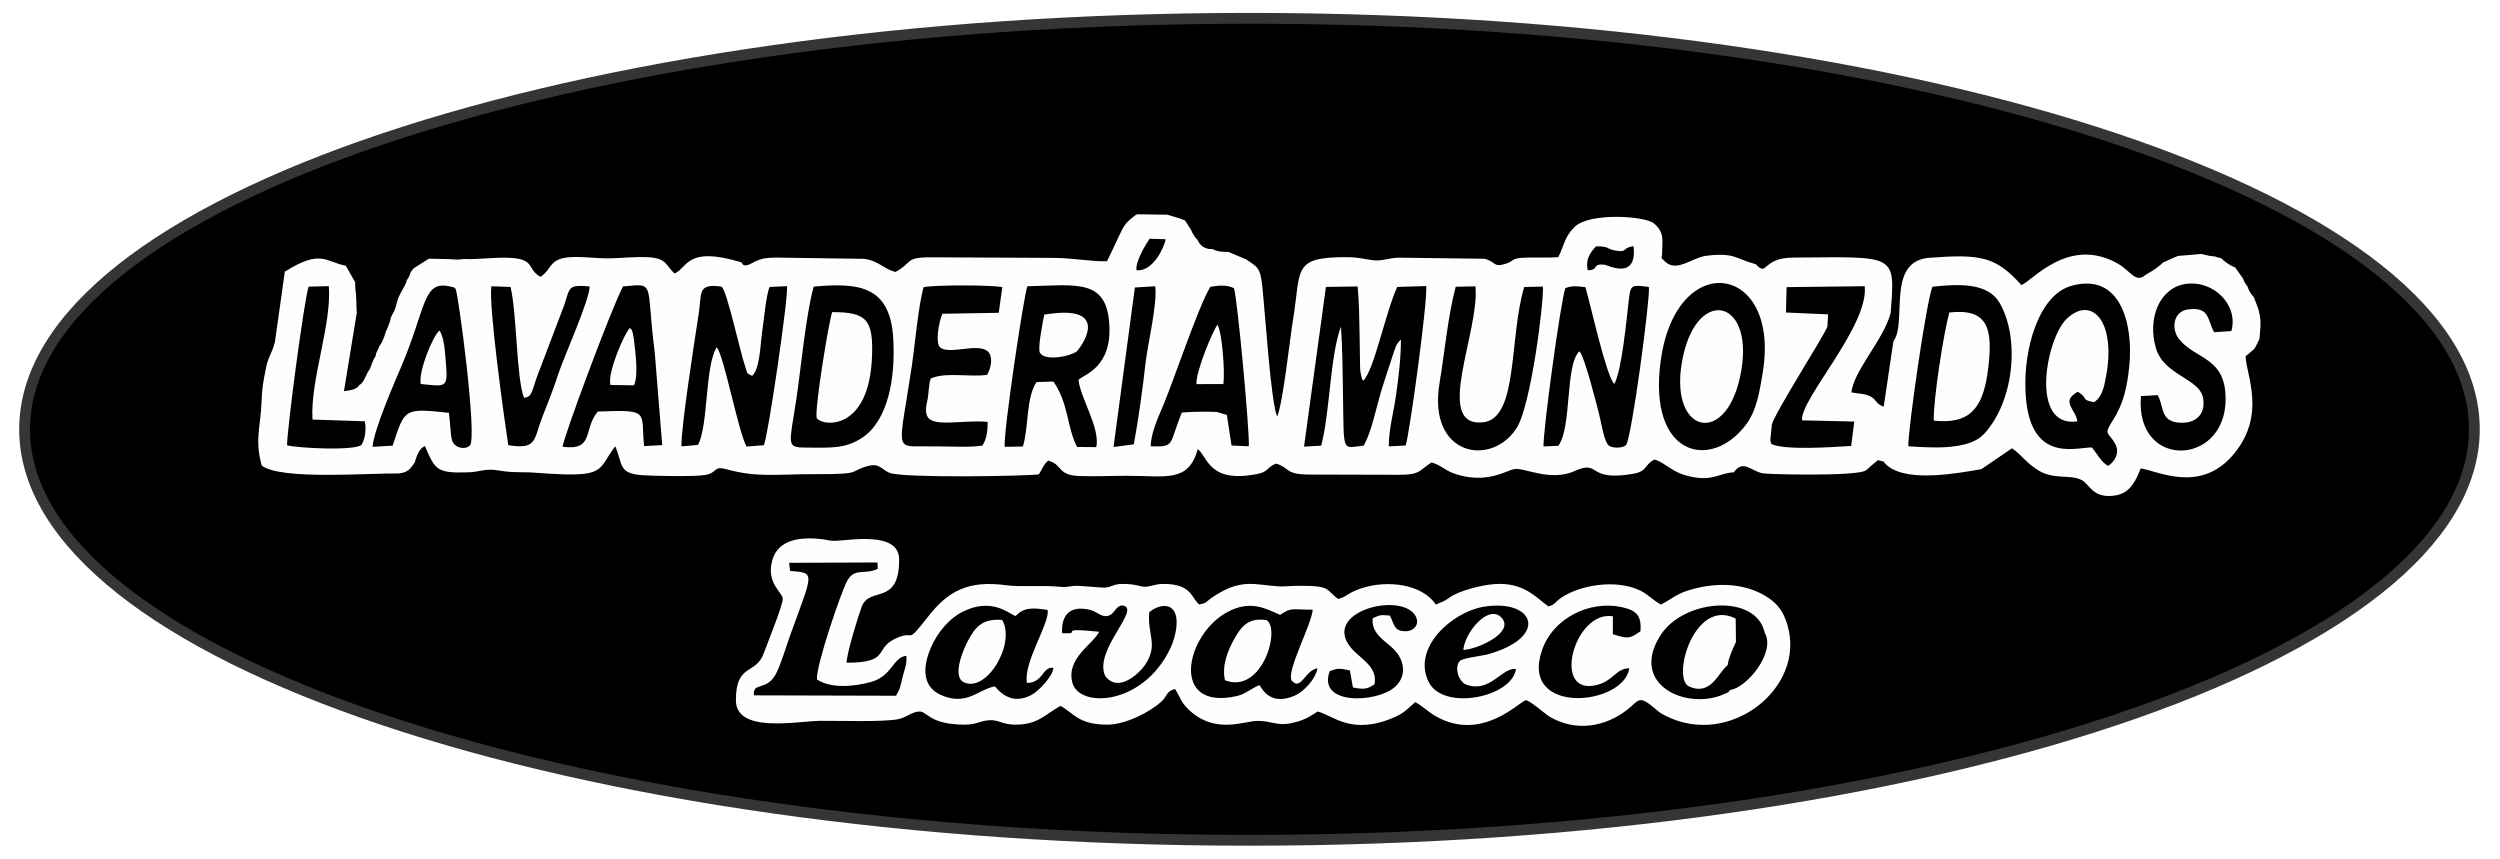
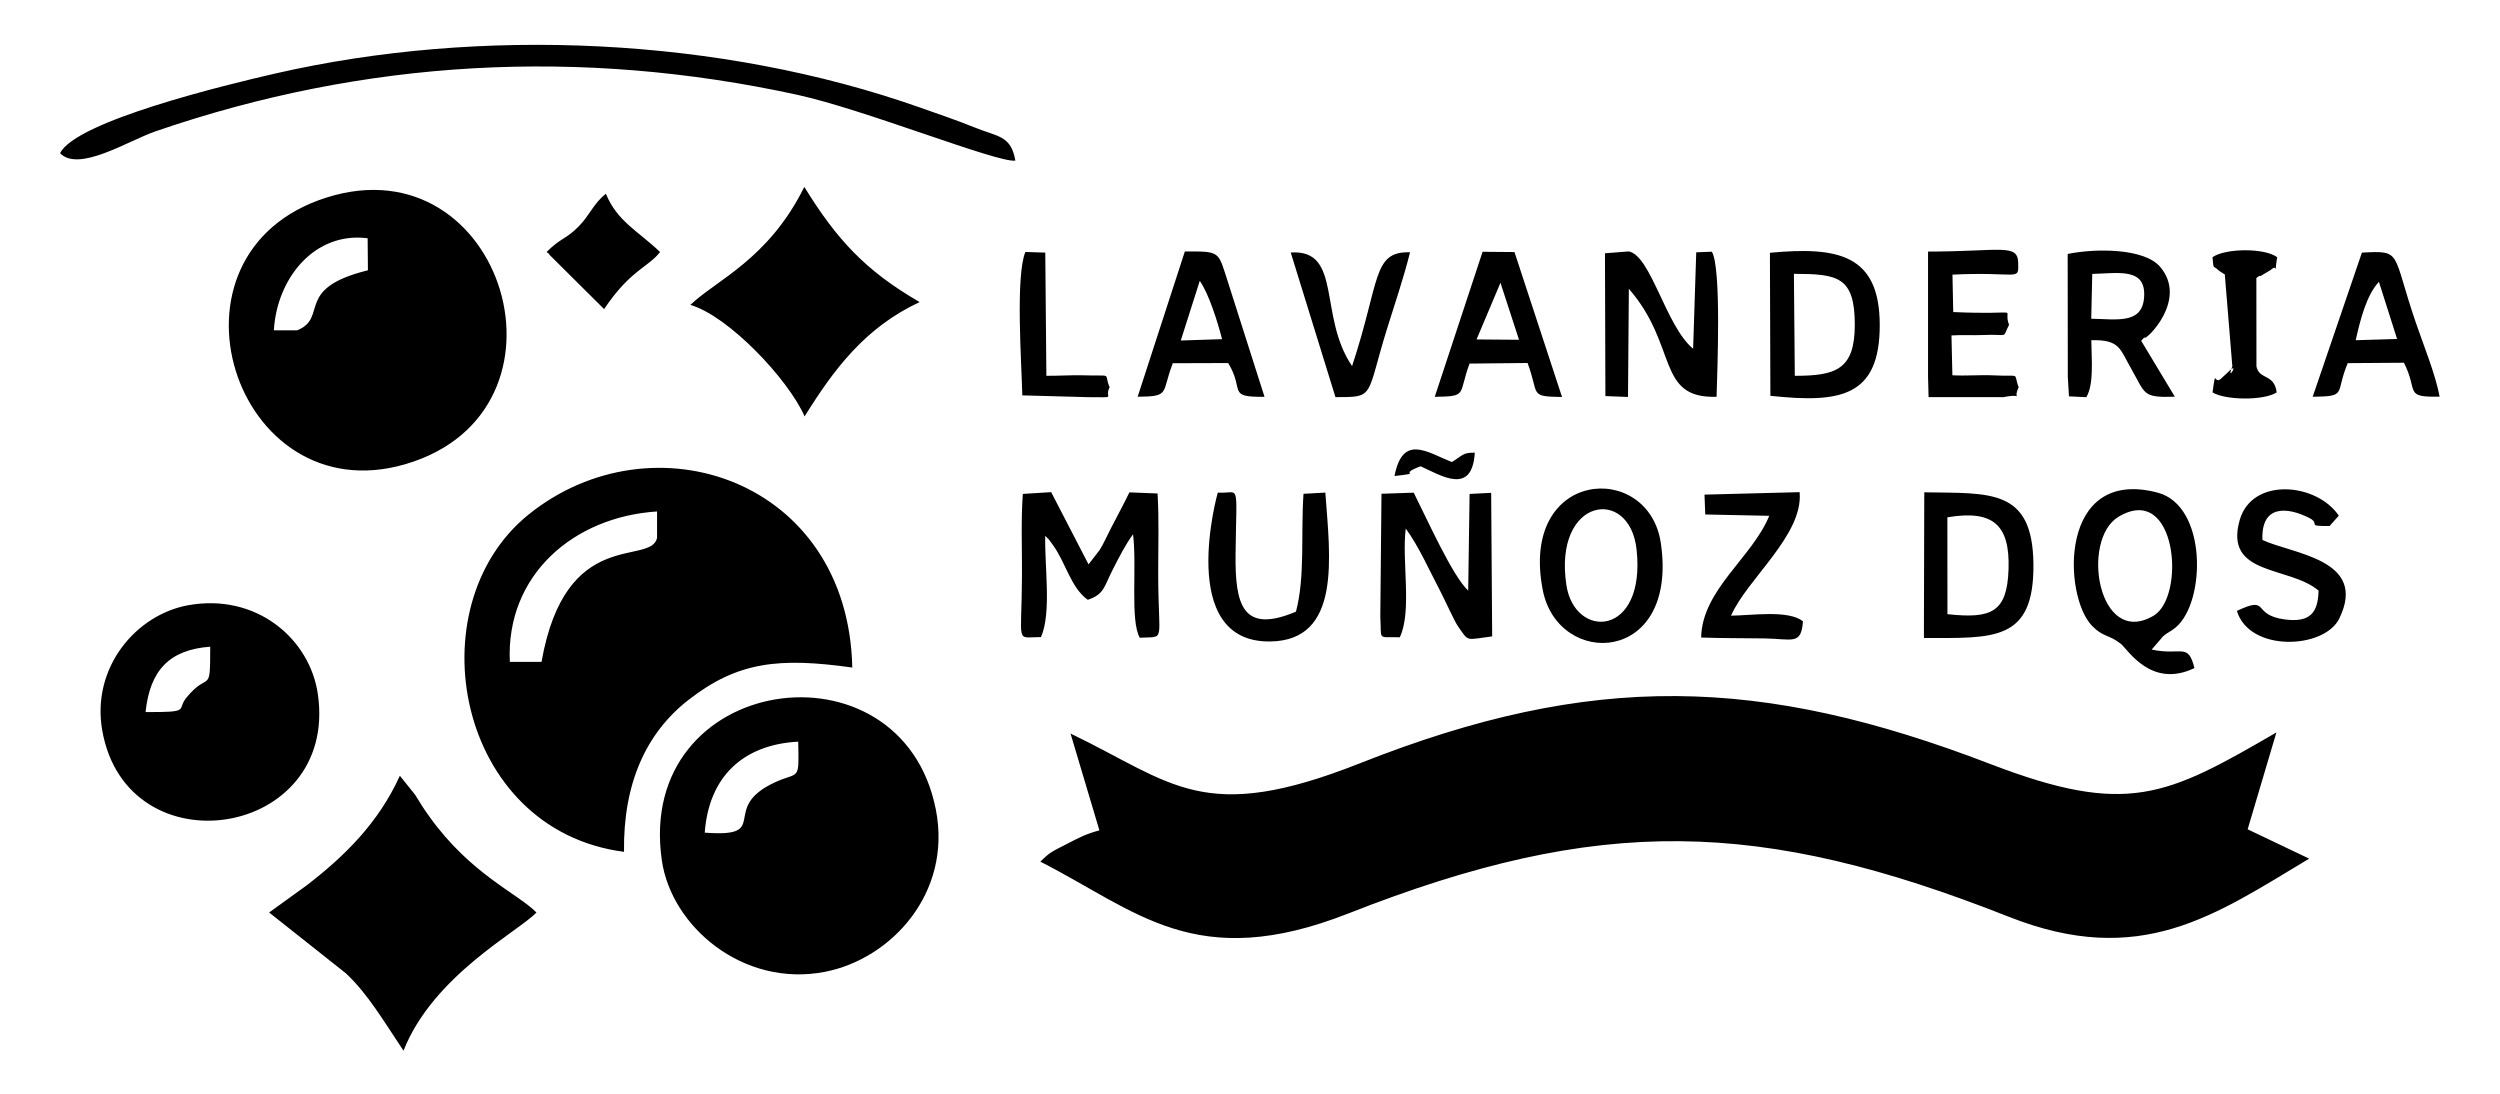
- <svg xmlns="http://www.w3.org/2000/svg" xml:space="preserve" width="1925px" height="661px" version="1.1" shape-rendering="geometricPrecision" text-rendering="geometricPrecision" image-rendering="optimizeQuality" fill-rule="evenodd" clip-rule="evenodd" viewBox="0 0 1925 661.35">
-   <defs>
-     <clipPath id="id0">
-       <path d="M962.1 14.11c521.16,0 943.65,141.76 943.65,316.63 0,174.87 -422.49,316.63 -943.65,316.63 -521.17,0 -943.66,-141.76 -943.66,-316.63 0,-174.87 422.49,-316.63 943.66,-316.63z" />
-     </clipPath>
-   </defs>
+ <svg xmlns="http://www.w3.org/2000/svg" xml:space="preserve" width="1890px" height="827px" version="1.1" shape-rendering="geometricPrecision" text-rendering="geometricPrecision" image-rendering="optimizeQuality" fill-rule="evenodd" clip-rule="evenodd" viewBox="0 0 1890 826.88">
  <g id="Capa_x0020_1">
-     <path id="logoMuñozDQS" d="M962.1 14.11c521.16,0 943.65,141.76 943.65,316.63 0,174.87 -422.49,316.63 -943.65,316.63 -521.17,0 -943.66,-141.76 -943.66,-316.63 0,-174.87 422.49,-316.63 943.66,-316.63z" />
-     <g clip-path="url(#id0)">
-       <g id="_2286529776320">
-         <path id="1" fill="#FEFEFE" d="M700.88 536.09c-8.85,7.85 -1.71,8.69 -27.46,8.79l-86.34 -0.88c-5.51,-0.68 -12.09,-2.16 -6.77,-8.3 -1.1,-11.07 10.53,-2.33 17.75,-18.11 3.96,-8.66 6.92,-19.12 10.35,-28.61 17.6,-48.62 19.45,-47.51 -0.22,-49.13l-0.78 -6.25c2.43,-5.64 4.15,-5.25 15.35,-5.62 6.88,-0.22 13.4,-0.5 20.3,-0.39 6.75,0.1 13.5,0.1 20.25,0.09 3.9,-0.01 17.02,-0.57 19.35,3.38 0.98,5.33 1.01,8.87 -1.51,13.22 -3.78,6.54 -4.09,2.52 -8.05,6.71 4.86,0.39 4.73,-0.28 8.97,-1.3 2,-4.97 4.36,-10.21 3.88,-15.75 -0.52,-5.94 0.21,-2.92 -1.87,-5.77 -5.58,-4.64 -68.78,-2.92 -78.61,-0.91 -6.62,14.06 -7.91,21.44 7.24,25.48 0.75,9.38 -11.14,37.05 -14.96,48.84 -2.86,8.83 -4.68,17.56 -12.59,20.25 -10.8,3.67 -12.92,7.84 -12.42,21.6 10.91,7.07 13.13,5.65 29.84,5.75l73.73 0.05c14.3,0 23.15,3.32 24.57,-13.14zm605.41 -12.21c13.88,3.15 26.12,-22.15 24.63,-37.46 -20.35,-1.17 -26.81,29.68 -24.63,37.46zm-446.26 -4.83c16.23,-0.52 27.97,-18.66 18.67,-37.07 -4.9,1.59 -10.04,10.38 -12.33,14.7 -3.83,7.23 -6.96,12.91 -6.34,22.37zm-111.74 0.5c8.63,-1.15 11.48,-4.31 14.95,-10.28 1.99,-3.43 8.41,-14.93 4.15,-18.93 -7.75,-7.29 -19.53,19.14 -19.1,29.21zm58.42 -13.31c-0.14,-6.88 0.55,-10.85 5.49,-12.77l13 11.32c-1.33,5.36 -1.94,5.6 -5.77,8.05l-12.72 -6.6zm53.32 12.81c-0.62,-9.46 2.51,-15.14 6.34,-22.37 2.29,-4.32 7.43,-13.11 12.33,-14.7 9.3,18.41 -2.44,36.55 -18.67,37.07zm-94.09 9.75c-12.79,2.16 -21.68,15.67 -41.95,6.44 -13.84,-6.3 -13.92,-21.18 -7.28,-36.42 5.09,-11.66 13.91,-22.26 24.37,-27.5 22.28,-11.15 35.18,1.07 40.76,3.32 6.37,-6.52 12.5,-6.73 24.75,-4.71 1.96,9.8 -18.86,40.33 -15.94,56.23 12.92,-0.19 11.68,-12.89 20.4,-11.61 -0.46,6.6 -11.61,18.15 -17.19,20.99 -11.93,6.08 -20.68,1.89 -27.92,-6.74zm51.79 -41.03c-0.71,-14.09 6.16,-21.73 21.76,-17.85 5.78,1.43 9.21,6.78 15.2,3.94 3.47,-1.64 5.37,-8.61 10.59,-7.2 12.49,3.36 -23.4,34.71 -14.33,54.07 10.03,13.71 26.64,-2.31 30.83,-8.67 10.3,-15.66 1.54,-22.42 3.11,-40.42 6.15,-5.27 17.33,-8.14 20.31,1.97 2.4,8.16 -1.27,20.1 -4.2,26.17 -21.19,43.96 -70,45.89 -75.31,26.27 -5.13,-18.96 15.99,-29.7 20.58,-39.34 -35.51,-3.65 -10.51,2.2 -28.54,1.06zm-210.32 -54.17l68.11 -0.28 0.15 4.97c-10.02,4.69 -17.82,-1.12 -23.44,9.1 -4.8,8.72 -24.16,65.51 -23.37,76.03 10.61,7.21 28.6,5.6 41.64,1.99 16.54,-4.57 16.91,-19.25 27.3,-20.15 0.46,6.78 -1.64,10.84 -3.08,16.89 -1.94,8.14 -1.45,7.78 -4.94,13.86l-109.47 -0.31c-5.32,6.14 1.26,7.62 6.77,8.3l86.34 0.88c25.75,-0.1 18.61,-0.94 27.46,-8.79 0.36,-1.66 0.83,-4.07 1.39,-5.43 1.73,-4.26 0.33,-2.08 2.95,-4.65 8.02,4.68 6.09,26.46 41.53,20.75 5.21,-0.84 14.91,-4.27 17.52,-4.05 6.42,0.52 20.76,16.6 45.24,-5.83 3.99,-3.65 6.01,-9.78 9.92,-11.06 7.17,15.5 14.03,26.15 38.85,22.11 26.18,-4.25 59.44,-36.1 57.16,-67.77 -0.89,-12.38 -3.56,-16.12 -13.63,-18.71 -11.43,-2.94 -13.08,5.07 -21.66,7.31 -6.25,-3.36 -5.46,-6.55 -12.3,-8.03 -8.6,-1.86 -9.32,2.71 -13.72,5.28 -9.15,0.06 -10.55,-4.04 -21.65,-2.97 -7.42,0.71 -3.27,1.33 -9.24,2.73 -14.71,3.44 2.2,-6.04 -32.69,-3.85 -12.95,0.81 -10.3,0.63 -22.16,-1.2 -35.86,-5.54 -47.87,23.25 -58.88,40.95 -6.44,-0.78 -10,-5.42 -18.25,-0.62 -3.92,2.29 -7.51,8.94 -11.77,12.78 -9.25,8.31 -24.01,9.39 -38.91,7.64 -2.49,-8.78 13.04,-50.19 17.26,-59.88 4.12,-9.49 2.94,-10.67 15.26,-10.6 3.96,-4.19 4.27,-0.17 8.05,-6.71 2.52,-4.35 2.49,-7.89 1.51,-13.22 -2.33,-3.95 -15.45,-3.39 -19.35,-3.38 -6.75,0.01 -13.5,0.01 -20.25,-0.09 -6.9,-0.11 -13.42,0.17 -20.3,0.39 -11.2,0.37 -12.92,-0.02 -15.35,5.62zm345.82 84.8c15.24,-0.72 20.24,-20.86 19.19,-29.24 -13.19,-0.16 -19.25,20.18 -19.19,29.24zm-146.52 -12.16l12.72 6.6c3.83,-2.45 4.44,-2.69 5.77,-8.05l-13 -11.32c-4.94,1.92 -5.63,5.89 -5.49,12.77zm499.58 17.64c-2.18,-7.78 4.28,-38.63 24.63,-37.46 1.49,15.31 -10.75,40.61 -24.63,37.46zm24.22 -11.46c0.5,-5.05 4.07,-13.09 6.36,-17.76l-0.18 -18.07c-31.54,-16.32 -49.17,44.43 -36.48,52 17.39,8.24 22.82,-10.38 30.3,-16.17zm1.87 19.12c-2.39,2.59 0.18,1.04 -4.44,3.13 -29.04,13.15 -74.06,-7.38 -48.81,-45.79 18.17,-27.63 73.5,-31.56 79.88,-1.44 8.99,15.12 -14.27,42.84 -26.63,44.1zm-164.95 -16.2c-3.12,22.02 -55.6,32.41 -67.03,10.49 -13.77,-26.42 17.83,-54.27 41.85,-58.33 39.12,-6.62 51.52,23.2 3.26,36.66 -3.86,1.08 -19,2.78 -21.17,4.89 -4.73,4.61 -1.28,16.22 4.93,18.45 18.25,6.56 27.13,-13.36 38.16,-12.16zm87.29 -0.59c-3.92,29 -84.49,36.96 -67.35,-13.55 8.64,-25.47 37.05,-38.56 60.98,-33.57 11.7,2.43 15.93,6.35 14.95,18.68 -8.25,5.88 -9.57,5.98 -21.28,2.26l0.06 -13.76c-30.12,-5.02 -48.08,63.25 -11.3,52.61 11.86,-3.43 13.37,-12.11 23.94,-12.67zm-196.26 12.4c2.54,-13.81 -11.02,-19.58 -18.04,-27.94 -22.99,-27.36 36.34,-43.22 48.92,-25.73 4.9,6.82 -0.18,13.32 -8.18,12.82 -8.49,-0.53 -7.76,-6.9 -10.99,-12.08 -7.84,-0.53 -6.69,-0.67 -13.15,2.06 -1.3,12.19 10.06,17.51 16.64,24.29 7.5,7.72 10.23,20.21 0.25,28.86 -14.23,12.31 -59.92,13.96 -49.96,-12.44 6.48,-2.33 7.57,-2.21 15.53,-0.46l2.3 13.11c8.89,1.74 11.38,1.12 16.68,-2.49zm-88.68 0.64c-6.07,2.37 -10.48,6.9 -17.59,8.49 -51.77,11.54 -39.53,-47.38 -7.12,-64.75 17.47,-9.36 28.94,-3.03 40.62,2.18 8.94,-5.92 7.8,-4.08 25.13,-3.98 -0.87,11.69 -20.96,48.22 -16.05,54.76 7.07,7.9 9.86,-7.98 19.72,-9.67 -1.41,8.35 -10.44,18.05 -17.74,21.2 -19.2,8.29 -25.46,-6.38 -26.97,-8.23zm62.8 -19.55c-5.81,0.77 -7.28,3.86 -15.39,-1.16l-5.44 -3.73c0.85,-12.98 12.76,-28.4 10.16,-36.67 -3.35,-10.61 -30.22,-3.41 -39.01,-4.49 -17.46,-2.15 -28.28,-8.38 -51.29,13.1 -17.95,16.75 -26.24,47.42 -13.9,61.52l14.21 9.03c11.6,4.67 22.86,-0.18 30.77,-2.88 11.77,-4.01 19.95,10.38 40.06,2.02 5.42,-2.26 9.92,-8.35 14.74,-9.3 3.82,0.58 14.46,19.61 42.18,12.55 16.59,-4.22 22.81,-10.67 28.74,-21.77 3.56,-6.68 -0.54,-2.47 4.33,-4.55 5.46,22.15 18.42,27.24 41.92,26.34 19.25,-0.73 33.23,-11.76 43.3,-25.94 4.39,3.36 4.77,9.79 11.1,14.9l5.4 3.51c21.08,11.99 47.21,7.26 65.22,-11.94 3.59,-3.82 9.88,-11.42 2.98,-16.19 -0.75,-0.52 -2.64,-1.61 -3.8,-2.15 -15.03,-7.05 -10.93,7.01 -29.45,11.35 -2.02,0.48 -2.87,0.74 -4.99,0.32 -6.54,-1.3 -1.67,0.46 -4.01,-2.15 -5.25,-6.84 7.21,-29.39 12.49,-32.23 5.89,5.12 3.29,9.21 12.89,13 12.24,4.82 14.39,-0.9 22.16,-0.86 0.32,7.5 -1.71,18.43 1.14,24.74l15.87 16.42c18.62,11.18 64.59,9.09 81.23,-27.61 10.65,-23.51 -1.78,-51.8 -26.45,-53.81 -15.9,-1.29 -37.26,2.33 -49.97,9.83 -4.29,2.54 -4.96,4.35 -7.76,7.62 -4.35,5.08 -1.26,3.77 -7.72,5.09 -4.03,-10.87 -2.74,-13.33 -12.9,-18.67 -7.08,-3.72 -19.08,-4.35 -29.29,-2.6 -8.68,1.48 -17.29,3.47 -24.05,7.62 -14.58,8.93 -12.13,11.86 -20.97,14.03 -3.32,-11.1 -1.5,-13.44 -12.89,-18.69 -15.76,-7.25 -44,-1.95 -52.44,3.67 -5.9,3.92 -11.46,11.95 -18.96,14.7l-2.87 -6.86c-2.92,-8.68 -5.26,-10.61 -12.94,-13.61 -10.44,-4.08 -18.91,-3.15 -31.21,-1.42l-10.04 3.39 -11.26 11.63c-7.27,10.99 -1.68,20.53 -1.89,32.9zm-79.35 10.16c-0.06,-9.06 6,-29.4 19.19,-29.24 1.05,8.38 -3.95,28.52 -19.19,29.24zm-10 5.71c28.63,11.02 43.04,-39.65 32.07,-46.35 -14.41,-2.31 -19.9,5.48 -25.06,14.76 -4.73,8.51 -9.6,20.11 -7.01,31.59zm243.85 -41.58c8.84,-2.17 6.39,-5.1 20.97,-14.03 6.76,-4.15 15.37,-6.14 24.05,-7.62 10.21,-1.75 22.21,-1.12 29.29,2.6 10.16,5.34 8.87,7.8 12.9,18.67 6.46,-1.32 3.37,-0.01 7.72,-5.09 2.8,-3.27 3.47,-5.08 7.76,-7.62 12.71,-7.5 34.07,-11.12 49.97,-9.83 24.67,2.01 37.1,30.3 26.45,53.81 -16.64,36.7 -62.61,38.79 -81.23,27.61l-15.87 -16.42c-2.85,-6.31 -0.82,-17.24 -1.14,-24.74 -7.77,-0.04 -9.92,5.68 -22.16,0.86 -9.6,-3.79 -7,-7.88 -12.89,-13 -5.28,2.84 -17.74,25.39 -12.49,32.23 2.34,2.61 -2.53,0.85 4.01,2.15 2.12,0.42 2.97,0.16 4.99,-0.32 18.52,-4.34 14.42,-18.4 29.45,-11.35 1.16,0.54 3.05,1.63 3.8,2.15 6.9,4.77 0.61,12.37 -2.98,16.19 -18.01,19.2 -44.14,23.93 -65.22,11.94l-5.4 -3.51c-6.33,-5.11 -6.71,-11.54 -11.1,-14.9 -10.07,14.18 -24.05,25.21 -43.3,25.94 -23.5,0.9 -36.46,-4.19 -41.92,-26.34 -4.87,2.08 -0.77,-2.13 -4.33,4.55 -5.93,11.1 -12.15,17.55 -28.74,21.77 -27.72,7.06 -38.36,-11.97 -42.18,-12.55 -4.82,0.95 -9.32,7.04 -14.74,9.3 -20.11,8.36 -28.29,-6.03 -40.06,-2.02 -7.91,2.7 -19.17,7.55 -30.77,2.88l-14.21 -9.03c-12.34,-14.1 -4.05,-44.77 13.9,-61.52 23.01,-21.48 33.83,-15.25 51.29,-13.1 8.79,1.08 35.66,-6.12 39.01,4.49 2.6,8.27 -9.31,23.69 -10.16,36.67l5.44 3.73c8.11,5.02 9.58,1.93 15.39,1.16 0.21,-12.37 -5.38,-21.91 1.89,-32.9l11.26 -11.63 10.04 -3.39c12.3,-1.73 20.77,-2.66 31.21,1.42 7.68,3 10.02,4.93 12.94,13.61l2.87 6.86c7.5,-2.75 13.06,-10.78 18.96,-14.7 8.44,-5.62 36.68,-10.92 52.44,-3.67 11.39,5.25 9.57,7.59 12.89,18.69zm-513.98 -31.54c-12.32,-0.07 -11.14,1.11 -15.26,10.6 -4.22,9.69 -19.75,51.1 -17.26,59.88 14.9,1.75 29.66,0.67 38.91,-7.64 4.26,-3.84 7.85,-10.49 11.77,-12.78 8.25,-4.8 11.81,-0.16 18.25,0.62 11.01,-17.7 23.02,-46.49 58.88,-40.95 11.86,1.83 9.21,2.01 22.16,1.2 34.89,-2.19 17.98,7.29 32.69,3.85 5.97,-1.4 1.82,-2.02 9.24,-2.73 11.1,-1.07 12.5,3.03 21.65,2.97 4.4,-2.57 5.12,-7.14 13.72,-5.28 6.84,1.48 6.05,4.67 12.3,8.03 8.58,-2.24 10.23,-10.25 21.66,-7.31 10.07,2.59 12.74,6.33 13.63,18.71 2.28,31.67 -30.98,63.52 -57.16,67.77 -24.82,4.04 -31.68,-6.61 -38.85,-22.11 -3.91,1.28 -5.93,7.41 -9.92,11.06 -24.48,22.43 -38.82,6.35 -45.24,5.83 -2.61,-0.22 -12.31,3.21 -17.52,4.05 -35.44,5.71 -33.51,-16.07 -41.53,-20.75 -2.62,2.57 -1.22,0.39 -2.95,4.65 -0.56,1.36 -1.03,3.77 -1.39,5.43 -1.42,16.46 -10.27,13.14 -24.57,13.14l-73.73 -0.05c-16.71,-0.1 -18.93,1.32 -29.84,-5.75 -0.5,-13.76 1.62,-17.93 12.42,-21.6 7.91,-2.69 9.73,-11.42 12.59,-20.25 3.82,-11.79 15.71,-39.46 14.96,-48.84 -15.15,-4.04 -13.86,-11.42 -7.24,-25.48 9.83,-2.01 73.03,-3.73 78.61,0.91 2.08,2.85 1.35,-0.17 1.87,5.77 0.48,5.54 -1.88,10.78 -3.88,15.75 -4.24,1.02 -4.11,1.69 -8.97,1.3zm-70.52 10.43c0,4.79 -12.18,34.93 -14.63,41.75 -6.19,17.21 -21.51,7.3 -21.51,36.32 0,25.8 47.21,16.06 64.99,15.84 13.29,-0.16 50.36,1.13 60.73,-1.43 6.32,-1.57 10.16,-5.74 15.95,-5.74 5.64,0 7.67,10.12 34.7,10.12 8.88,0 12.11,-3.09 19.01,-3.44 7.16,-0.37 9.82,3.44 20.02,3.44 17.82,0 23.41,-8.48 34.7,-14.45 9.88,5.22 13.43,14.45 36.14,14.45 14.17,0 33.15,-10.04 41.54,-17.73 4.96,-4.55 3.33,-7.82 10.51,-9.74 4.58,6.84 4.37,11.1 13.39,18.42 19.62,15.92 40.27,6.16 50.22,6.16 10.58,0 15.19,3.84 24.96,1.94 9.9,-1.93 14.64,-4.71 21.3,-9.17 11.84,2.76 25.98,18.96 59.29,4.35 7.77,-3.41 10.02,-6.48 15.89,-11.58 6.38,3.38 9.32,7.08 15.4,10.62 36.13,21.03 65.83,-12.06 69.89,-12.06 3.03,0 14.79,10.71 18.81,12.99 19.85,11.3 42.18,7.63 59.29,-5.73 8.81,-6.88 8.42,-11.61 20.41,-1.68 4.33,3.59 3.66,3.61 9.39,6.51 49.04,24.8 108.21,-21.63 93.49,-70.36 -3,-9.95 -7.4,-15.98 -15.13,-21.01 -16.78,-10.92 -38.2,-11.74 -57.92,-6.35 -12.24,3.35 -15,7.01 -24.25,11.9 -6.51,-3.44 -10.1,-8.04 -16.46,-11.01 -19.06,-8.87 -46.82,-3.77 -60.8,6.03 -4.76,3.33 -4.35,5.05 -9.48,6.42 -8.49,-5.68 -18.28,-18.98 -41.69,-17.2 -9.65,0.73 -26.84,4.87 -34.53,10.38 -5.45,3.9 -5,2.73 -10.52,5.38 -10.65,-15.9 -37.33,-19.13 -57.35,-12.54 -10.93,3.6 -11.36,6.69 -17.83,8.2 -9.72,-6.51 -4.58,-10.21 -28.91,-10.14 -5.89,0.02 -13.62,0.66 -16.78,0.48 -18.81,-1.07 -29.08,-6.85 -51.96,8.87 -4.66,3.21 -2.95,3.64 -9.33,5.13 -6.16,-4.52 -5.47,-15.9 -27.47,-15.9 -6.92,0 -10.54,2.21 -14.45,2.21 -4.07,0 -6.46,-2.21 -17.35,-2.21 -7.55,0 -7.95,2.67 -14.49,2.87l-20.21 -1.43c-5.93,0 -7.27,1.35 -12.39,0.84 -15.91,-1.56 -31.23,0.26 -42.15,-1.23 -29.24,-4.01 -44.9,4.09 -60.5,24.13 -18.51,23.76 -8.79,8.81 -26.01,17.37 -15.57,7.75 -3.29,18.16 -36.77,18.16 0,-7.05 9.1,-36.6 11.67,-43.27 6.13,-15.95 28.81,-0.2 28.81,-36.24 0,-22.11 -38.25,-14.66 -49.19,-14.4 -4.84,0.12 -6.68,-0.87 -10.29,-1.29 -15.47,-1.77 -33.71,-0.38 -38.29,16.29 -4.9,17.83 8.14,24.82 8.14,29.76zm145.71 58.13c-0.43,-10.07 11.35,-36.5 19.1,-29.21 4.26,4 -2.16,15.5 -4.15,18.93 -3.47,5.97 -6.32,9.13 -14.95,10.28zm23.28 -41.96c-15.83,-1.17 -20.9,5.9 -26.54,16.41 -2.93,5.46 -12.56,27.2 -2.88,31.67 17.6,8.12 40.04,-29.86 29.42,-48.08zm355.29 23.14c11.48,-0.63 39.81,-13.64 29.42,-24.89 -9.91,-10.73 -28.36,11.29 -29.42,24.89z" />
-         <path id="Lavanderia_x0020_Muñoz" fill="#FEFEFE" d="M1339.96 290.79c13.11,-59.65 -31.77,-71.28 -43.78,-16.5 -12.86,58.67 31.73,71.33 43.78,16.5zm259.87 33.87c-0.77,-9.17 -13.38,-15.15 0.39,-22.86 8.59,5.12 1.99,6.24 12.67,8.04 5.94,-4.27 7.46,-10.51 9.32,-21 7.4,-41.68 -11.53,-61.53 -30.68,-43.07 -15.54,14.98 -28.85,83.97 8.3,78.89zm-110.55 -0.6c25.57,2.64 37.34,-6.84 41.54,-37.37 4.56,-33.19 0.69,-49.37 -29.55,-45.95 -4.24,15.19 -12.43,67.06 -11.99,83.32zm-848.65 -83.6c-2.41,5.79 -14.22,77.88 -11.8,81.75 3.78,6.05 40.29,10.92 42.48,-47.68 1.07,-28.57 -4.45,-34.06 -30.68,-34.07zm494.2 72.88c15.12,3.47 13.77,-1.91 15.41,-13.33 1.14,-7.91 3.15,-17.35 4.3,-24.62 2.65,-16.85 6.38,-39.13 6.24,-55.96 -15.81,-0.34 -12.73,2.51 -15.37,17.62l-10.58 76.29zm-330.86 -70.93c-0.9,4.76 -5.27,26.03 -3.32,29.36 3.86,6.55 22.64,3.03 28.17,-0.9 2.42,-1.72 29.4,-37.59 -24.85,-28.46zm117.25 53.51l20.77 -0.03c1.3,-9.62 -0.98,-40 -4.55,-45.76 -3.69,4.81 -16.71,36.17 -16.22,45.79zm-451.4 0.68l18.03 0.26c3.67,-6.97 1.16,-25.71 0.04,-34.88 -1.18,-9.55 -2.58,-8.44 -3.16,-9.25 -4.26,3.91 -17.68,35.36 -14.91,43.87zm-146.19 -0.77c18.05,1.66 21.11,3.79 19.55,-13.98 -0.81,-9.18 -1.1,-21.27 -5.13,-27.22 -4.86,3.79 -16.33,31.23 -14.42,41.2zm562.39 48.02c0.07,-10.71 6.23,-23.26 10.11,-32.69 8.19,-19.87 27.45,-77.16 35.88,-90.22 6.65,-1.09 12.23,-1.64 18.13,1.04 2.67,7.93 12.17,110.42 11.44,121.85l-13.3 -0.59 -3.62 -23.57 -7.2 -2.17c-1.39,-0.24 -7.35,-0.34 -9.04,-0.34 -6.46,0 -12.06,0.13 -18.5,0.69 -10.1,25.07 -4.99,26.59 -23.9,26zm-584.04 -0.52l-15.42 0.92c0.51,-12.21 17.35,-50.76 22.36,-62.55 19.08,-44.87 16.16,-66.26 37.67,-60.9 4.31,1.07 1.47,-0.07 3.86,1.69 1.94,2.13 17.04,115.15 11.02,120.77 -3.76,3.52 -11.72,2 -13.66,-3.93 -1.4,-4.3 -1.54,-15.57 -2.47,-21.28 -34.52,-3.65 -33.87,-3.58 -43.36,25.28zm131.03 0.9c-0.47,-4.87 38.33,-108.85 46.48,-123.58 25.6,-2.3 17.34,-3.95 24.37,50.36l5.82 71.91 -13.96 0.76c-2.79,-26.58 5.39,-28.21 -35.7,-26.62 -11.66,14.16 -2.38,30.2 -27.01,27.17zm193.37 -123.43c33.9,-3.04 58.63,-1.07 61.21,39.12 1.98,30.94 -3.75,64.15 -24.1,77.47 -13.05,8.54 -24.7,7.54 -43.13,7.44 -15.55,-0.09 -12.73,-1.99 -7.47,-36.62 3.55,-23.37 7.37,-65.49 13.49,-87.41zm843.26 122.98c-0.14,-13.71 14.28,-114.1 18.71,-122.91 20.87,-2.3 42.69,-2.87 51.59,12.36 15.74,26.91 11.57,75.73 -12.03,101.2 -11.24,12.13 -38.41,10.84 -58.27,9.35zm154.12 15.1c-4.77,-1.81 -8.93,-9.7 -12.68,-14.15 -12.51,-0.28 -52.47,14.62 -51.21,-52.13 0.54,-28.48 11.49,-65.62 35.34,-72.37 38.11,-10.79 47.8,29.6 44.75,61.32 -1.58,16.35 -4.61,29.68 -12.53,41.99 -7.65,11.89 -3.77,8.76 1.54,18.23 4.01,7.17 -0.35,13.73 -5.21,17.11zm-266.28 -71.71c-2.27,13.56 -4.33,28.53 -12.76,39.84 -26.85,36.01 -76.26,24.9 -65.73,-49.68 12.23,-86.62 92.55,-74.09 78.49,9.84zm-583.93 57.07c-1.39,-9.16 14.67,-116.65 17.41,-123.7 38.41,-1.01 60.66,-5.58 63.11,28.62 2.46,34.15 -19.66,39.37 -23.7,43.44 1.42,14.13 16.78,36.9 13.73,51.88l-14.78 -0.12c-8.11,-15.52 -6.23,-32.89 -18.24,-50.4l-13.07 0.4c-8.1,11.95 -5.94,35.09 -10.49,49.64l-13.97 0.24zm-497.26 -47.58c-1.21,2.38 -4.45,3.91 -11.82,4.7l9.88 -60.32c-0.24,-3.04 -0.28,-6.29 -0.31,-8.15l-0.34 -6.9c-0.56,-2.94 -0.59,-6.03 -0.59,-8.58l-7.22 -12.68c-15.72,-3.03 -18.93,-13.02 -46.97,4.56l-7.64 54.22c-2.36,9.11 -5.17,11.18 -6.96,20.35 -1.93,9.87 -2.97,14.92 -3.29,25.07 -0.64,20.02 -5.56,29.32 0.12,49.79 14.89,11.26 81.83,5.68 105.75,6.03 7.14,-0.86 8.76,-3.71 11.97,-8.26 1.78,-5 3.13,-10.78 8.01,-12.86 7.77,18.04 8.78,21.06 32.9,20.27 11.04,-0.36 12.75,-3.43 24.99,-1.29 10.83,1.9 17.71,0.71 28.17,1.66 54.96,4.09 46.16,-1.56 60.54,-20.49 6.2,14.59 1.95,21.21 22.12,22.4 9.03,0.54 39,1.08 46.9,-0.21 10.56,-1.73 5.65,-7.49 17.37,-4.28 23.3,6.38 38.54,3.52 67.92,3.61 38.26,0.13 24.44,-2.2 40.88,-6.4 8.46,-2.16 10.03,2.8 16.02,5.35 9.81,4.15 102.91,2.67 115.13,1.21 2.95,-4.42 3.1,-7.02 7.24,-10.59 10.92,2.78 7,11.2 23.41,11.84 12.21,0.48 25.76,-0.17 38.16,-0.15 29.3,0.05 46.46,5.33 53.64,-20.55 7.73,5.73 8.19,26.66 45.93,19.12 9.18,-1.83 6.34,-4.77 14.51,-8 11.2,3.79 6.67,8.32 25.28,8.47l68.95 0.18c16.92,0.1 15.64,-3.26 25.29,-9.46 5.43,0.94 11.12,6.2 16.67,8.21 25.02,9.04 40.49,-1.81 47.21,-3.16 7.25,-1.45 27.7,9.99 46.43,1.55 20.55,-9.25 8.57,8.49 45.37,2.05 11.04,-1.93 8.34,-7.21 16.35,-10.99 9.56,3.26 12.42,9.63 26.9,13.03 18.09,4.24 22.83,-2.74 34.02,-3.1 7.52,-10.33 12.92,-0.98 22.48,0.75 4.36,0.79 71.43,2.46 79.11,-2.15 1.43,-0.86 2.77,-2.4 3.7,-3.23l5.83 -4.78c8.52,2.34 1.39,-0.33 7.72,4.63 16.23,12.72 54.65,5.23 71.94,2.32l23.55 -16.08c6.91,4.48 11.12,11.5 20.63,17.2 11.64,6.98 24.02,2.91 32.66,7.03 6.75,3.21 8.49,14.76 26.2,12.13 12.36,-1.83 16.24,-12.65 19.67,-20.79 12.03,1.2 45.86,20.29 71.91,-11.34 25.12,-30.5 9.29,-60.75 8.94,-75.11 7.31,-6.52 6.15,-3.54 10.65,-13.34l0.43 -4.66c1.69,-15.07 -2.28,-20.11 -4.6,-27.4 -2.3,-2.46 -4.09,-5.15 -5.01,-8.39 -1.7,-2.12 -2.82,-4.22 -3.56,-6.28l-5.91 -8.36c-3.82,-1.41 -7.66,-4.01 -10.6,-6.9l-0.7 -0.34c-1.48,-0.22 -2.94,-0.66 -4.32,-1.24 -3.92,-0.15 -7.87,-1.32 -10.5,-1.93l-18.22 1.55c-0.7,0.4 -1.73,0.88 -3.33,1.47l-7.81 3.51c-2.98,2.92 -7.26,6.09 -13.54,9.54 -7.61,6.83 -11.59,-2.97 -21.08,-8.43 -38.52,-22.18 -66.98,14.07 -74.66,16.28 -19.7,-21.77 -30.8,-23.97 -70.76,-20.99 -33.84,2.53 -16.82,49.76 -27.82,64.39l-7.48 50.41c-6.83,-2.82 -5.05,-5.09 -9.94,-7.84 -4.09,-2.29 -9.89,-2.29 -14.87,-3.22 1.34,-16.12 24.66,-40.69 30.11,-60.83 3.75,-46.7 4.51,-43.55 -74.96,-43.05 -24.64,0.16 -19.35,15.23 -28.92,5.08 -15.74,-4.11 -15.81,-9.09 -37.82,-6.51 -11.04,1.3 -23.13,13.15 -32.04,4.51 -4.39,-4.51 -2.1,-0.7 -2.21,-8.41 -0.1,-6.59 2.22,-14.24 -6.51,-21.1 -7.27,-5.71 -49.42,-8.4 -60.94,2.77 -8.09,7.84 -8.11,14.73 -12.62,23.36 -7.98,0.52 -15.66,0.12 -23.61,0.3 -14.02,0.31 -9.1,2.36 -17.13,4.84 -9.6,2.97 -7.26,-1.79 -16.12,-3.92l-66.32 -0.85c-7.61,0.25 -12.66,2.82 -19.49,1.99 -7.45,-0.89 -10.42,-2.32 -20.25,-2.37 -42.44,-0.23 -35.08,9.52 -41.36,47.84 -2.72,16.64 -7.67,63.83 -12.27,74.98 -4.83,-10.54 -9.26,-79.91 -11.48,-100.66 -1.6,-14.94 -4.08,-14.6 -12.46,-20.47l-13.59 -5.75c-4.38,0.02 -8.34,-0.08 -12.34,-2.22 -4.52,0.42 -9.22,-1.7 -11.42,-6.96 -2.09,-2.02 -3.75,-4.66 -5.04,-7.72l-3.26 -5.22c-0.46,-0.86 -1.01,-1.57 -1.6,-2.21 -1.73,-0.61 -3.33,-1.15 -4.11,-1.54l-9.29 -2.78 -22.88 -0.34c-0.52,0.21 -1.04,0.4 -1.54,0.56 -11.01,8.3 -8.32,7.81 -22.09,35.6 -11.36,0.49 -26.87,-2.63 -41.65,-2.56l-88.74 -0.43c-26.96,-0.48 -17.73,3.15 -32.59,11.31 -9.15,-2.38 -12.6,-8.52 -24.07,-10.15l-68.36 -0.97c-7.48,0.15 -10.05,0.57 -15.59,2.94 -2.49,1.06 -8.74,5.93 -10.49,0.79 -42.71,-12.98 -41.17,3.99 -51.71,8.54 -6.84,-6.35 -5.94,-11.64 -19.81,-12.52 -10.63,-0.67 -22.12,0.92 -32.7,0.85 -9.36,-0.06 -23.67,-2.11 -32.39,-0.37 -11.71,2.32 -9.85,8.95 -18.31,14.6 -12.17,-6.55 -1.24,-16.02 -34.39,-14.61 -10.89,0.46 -18.47,1.3 -24.68,0.87 -3.52,0.66 -7.43,0.47 -10.96,0.11l-16 -0.35 -11.84 7.51c-0.75,1.02 -1.51,2.01 -2.25,2.95 -0.53,2.54 -1.59,4.25 -2.81,5.96 -0.57,2.11 -1.53,4.37 -2.98,6.74 -6.11,10.05 -4.4,13.09 -7.35,18.18 -0.42,0.75 -0.82,1.46 -1.23,2.14l-0.82 2.03c-0.28,1.38 -0.63,2.6 -0.95,3.46 -0.99,2.72 -1.82,5.29 -2.96,7.14l-1.02 3.55c-0.88,2.08 -1.92,5.32 -3.67,7.33 -0.92,2.09 -1.84,4.19 -2.89,6.22 0.04,1.18 -0.36,2.43 -1.39,3.61l-1.32 2.91c-1.02,2.97 -1.97,5.79 -3.47,7.48l-3.13 6.38c-1.11,1.95 -2.33,3.15 -3.52,3.78zm806.14 46.55l-13.04 0.7c0.06,-13.72 3.82,-26.32 5.68,-39.91 2,-14.66 3.64,-27.39 3.73,-42.33 -4.39,3.56 -4.66,7.57 -8.46,18.69 -2.01,5.9 -4.87,14.86 -6.52,20.2 -4.29,13.88 -7.43,31.69 -13.74,42.77 -16.98,1.59 -15.18,7.17 -15.94,-39.87 -0.28,-17.19 -0.36,-34.62 -1.56,-51.91 -8.63,23.6 -8.28,65.1 -15.21,91.8l-13.25 0.73 16.88 -123.03 24.42 -0.37c1.07,10.59 1.28,24.59 1.49,35.65l0.42 27.32c0.16,2.05 0.22,3.13 0.7,5.14 1.18,4.96 0.3,2.14 1.69,4.5 8.33,-7.62 17.24,-52.85 26.19,-72.23l22.35 -0.68c1.15,11.86 -12.77,113.45 -15.83,122.83zm-209.44 -0.89l-15.62 2.05 16.44 -122.88 15.67 -0.97c1.77,13.6 -5.93,45.19 -7.49,59.39 -2.06,18.67 -5.37,42.85 -9,62.41zm775.9 -37.15l12.88 -0.76c5.13,9.1 1.81,20 16.38,21.2 12.27,1 20.62,-5.75 18.71,-18.44 -2.38,-15.86 -29.95,-17.46 -36.38,-38.83 -6.94,-23.06 2.87,-47.01 23.27,-49.64 21.58,-2.78 40.41,16.62 34.79,36.37l-13.27 0.89c-5.51,-10.23 -3.39,-19.59 -19.83,-17.61 -11.99,1.44 -13.41,15.3 -6.99,23.15 12.11,14.81 32.98,13.67 35.42,40.38 5.25,57.28 -70,62.08 -64.98,3.29zm-1060.94 37.8l-13.43 1.09c-6.92,-14.38 -16.91,-68.48 -22.79,-76.58 -9.26,14.25 -6.37,59.98 -14.49,75.27l-12.77 1.15c-0.32,-14.7 10,-80.72 13.29,-102.04 2.5,-16.16 -1.22,-23.7 17.59,-21.04 4.06,2.38 14.39,50.48 18.07,61 2.46,7.01 0.41,4.95 5.47,7.74 6.11,-5.02 6.42,-24.98 7.67,-33.17 1.36,-8.83 3.11,-29.17 5.85,-35.31l13.38 -0.61c1.35,7.27 -14.88,117.68 -17.84,122.5zm628.37 -72.36c-11.25,10.26 -5.63,58.39 -16.3,72.86l-11.38 0.47c-0.49,-11.81 13.12,-111.27 16.8,-121.96 5.47,-2.14 9.19,-1.47 15.47,-0.74 4.29,14.64 16.14,68.92 22.27,74.62 5.79,-11.09 9.3,-48.5 11.17,-64.98 1.33,-11.79 2.26,-11.54 15.45,-9.78 1.23,8.01 -13.45,117.88 -17.67,121.86 -2.35,2.22 -9.58,2.51 -12.7,0.68 -4.19,-2.46 -6.31,-18.44 -8.03,-24.83 -2,-7.47 -10.76,-43.06 -15.08,-48.2zm-976.09 52.62l40.28 1.33c1.5,6.12 -0.01,14.5 -2.63,18.35 -6.71,4.42 -47.95,2.42 -57.26,0.16 0.23,-14.48 13.28,-112.4 16.62,-122.22l15.59 -0.41c2.24,30.13 -14.41,72.17 -12.6,102.79zm1147.54 0.61l40.27 0.93 -2.38 18.79c-14.92,0.93 -50.73,3.45 -61.41,-1.43 -0.22,-0.47 -0.43,-1.72 -0.48,-1.47 -0.05,0.25 -0.37,-1.11 -0.42,-1.48l1.22 -12.28c2.92,-10 40.03,-67.91 42.78,-75.3l0.49 -9.41 -32.44 -1.43 0.51 -19.55 60.16 -0.71c3.35,30.42 -49.91,87.13 -48.3,103.34zm-252.94 -10.5l10.58 -76.29c2.64,-15.11 -0.44,-17.96 15.37,-17.62 0.14,16.83 -3.59,39.11 -6.24,55.96 -1.15,7.27 -3.16,16.71 -4.3,24.62 -1.64,11.42 -0.29,16.8 -15.41,13.33zm-365.92 -72.37l-43.35 0.76c-2.67,5.5 -5.7,22.43 -1.87,25.81 8.69,7.67 40.98,-9.57 39.29,11.81 -0.26,3.15 -1.47,6.76 -3,9.43 -13.74,1.93 -32.39,-2.32 -43.46,2.86 -1.51,4.2 -1.44,10.15 -2.22,14.96 -0.7,4.29 -2.2,7.63 -0.95,12.65 2.69,10.87 26.22,4.01 47.01,5.73 0.04,7.4 -0.75,13.08 -4,18.3 -10.1,1.45 -20.58,0.75 -30.79,0.67 -4.85,-0.04 -9.68,-0.12 -14.52,-0.09 -22.85,0.1 -18.72,2.44 -9.04,-62.12 2.2,-14.68 5.12,-47.56 9.08,-60.54 9.74,-1.77 50.73,-1.71 60.61,-0.04l-2.79 19.81zm-377.85 101.97c-3.16,-20.64 -15.24,-107.57 -13.02,-122.38l14.76 0.5c4.9,19.96 4.58,71.61 10.44,85.41 7.2,-0.88 5.65,-6.15 12.03,-21.66l18.9 -49.75c4.56,-13.59 2.51,-15.87 19.56,-14.4 0.29,9.81 -20.14,55.1 -24.05,67.26 -4.28,13.33 -8.45,23.12 -12.76,34.34 -6.31,16.44 -3.67,24.35 -25.86,20.68zm782.67 -121.82l14.43 -0.32c0.83,11.71 -9.19,91.33 -20.08,108.69 -19.18,30.61 -68.99,22.22 -59.56,-34.34 3.73,-22.36 6.62,-52.66 12.46,-74.22l15.21 -0.34c3.4,34.66 -32.69,108.69 5.75,104.78 27.46,-2.79 19.93,-64.3 31.79,-104.25zm48.92 -12.92c-1.79,-8.72 2.08,-13.66 6.43,-18.4 10.41,-0.19 8.03,2.08 14.78,3.21 10.24,1.71 4.39,-1.87 14.12,-3.39 3.12,26.79 -20.15,14.56 -22.17,14.34 -10.53,-1.19 -3.82,4.18 -13.16,4.24zm-347.61 -0.04c-0.86,-6.74 6.77,-19.2 10.08,-24.23l12.36 0.37c-0.28,4.17 -9.04,25.31 -22.44,23.86z" />
-       </g>
+     <g id="_2286056101840">
+       <path d="M1054.24 359.82c23.24,-2.78 0.97,-0.41 19.75,-7.37 16.08,7.3 38.98,22.04 40.95,-10.29 -9.06,-0.15 -8.88,1.92 -17.36,7.09 -18.82,-7.53 -37.12,-21.38 -43.34,10.57zm-281.37 -60.98l49.48 1.35c23.37,0 12,1.4 16.52,-7.51 -4.86,-11.3 3.65,-8.24 -20.01,-9.01 -8.35,-0.27 -18.93,0.47 -27.8,0.37l-0.83 -93.13 -15.05 -0.48c-7.55,18.26 -2.89,84.05 -2.31,108.41zm899.78 -104.45c1.02,10.15 0,5.5 4.62,9.93 0.75,0.72 3.85,2.56 4.68,3.11l5.7 69.53c-5.4,13.94 7.08,-6.11 -3.76,4.8 -0.57,0.58 -3.45,3.09 -4.19,3.87 -6.3,6.6 -4.25,-9.22 -7.01,10.98 9.53,5.89 38.52,6.37 48.48,0 -1.74,-14.39 -13.17,-9.27 -15.3,-19.65l-0.06 -66.85c0.97,-0.62 2.61,-2.26 3.07,-1.42l7.82 -4.67c5.98,-5.9 2.17,7.2 4.85,-9.63 -9.55,-7.13 -39.19,-6.86 -48.9,0zm-1259.46 -3.93c0.67,0.67 1.75,0.72 2.06,1.95l41.45 41.2c19.88,-29.66 33.37,-31.53 42.31,-43.15 -16.82,-16.04 -32.44,-23.18 -40.97,-44.08 -9.58,7.7 -12.06,16.11 -20.63,24.82 -9.33,9.47 -13.45,8.53 -24.22,19.26zm596.42 109.72c30.31,0.01 22.82,0.23 39.24,-52.48 5.91,-18.97 12.34,-37.72 17.13,-57.02 -28.62,-0.87 -22.48,21.68 -43.81,86.02 -25.73,-37.72 -7.16,-88.48 -46.38,-85.86l33.82 109.34zm299.07 165.2c12.04,-27.75 54.75,-60.91 51.84,-93.37l-71.92 1.87 0.57 15 48.39 1.01c-13,31.72 -50.75,55.83 -51.5,92.02 15.9,0.58 31.76,0.43 47.68,0.67 21.51,0.33 27.95,5.35 29.3,-12.97 -11.14,-8.72 -38.46,-4.39 -54.36,-4.23zm148.92 -180.56l0.41 15.34 56.39 0.04c17.5,-3.44 6.38,4.17 11.7,-7.52 -4.47,-11.55 2.93,-7.88 -19.16,-8.97 -9.62,-0.48 -20.39,0.51 -30.94,-0.06l-0.69 -30.11c8.77,-0.61 15.96,0.04 23.75,-0.32 20.46,-0.96 14.07,3.28 19.79,-7.72 -5.56,-14.31 13.02,-7.17 -42.2,-9.64l-0.59 -28.3c50.49,-2.44 50.07,5.41 49.69,-9.05 -0.39,-14.73 -13.77,-8.39 -68.15,-8.38l0 94.69zm340.86 -71.84l13.74 43.23 -31.29 0.93c3.48,-15.48 8.12,-34.01 17.55,-44.16zm-50.07 86.92c26.63,-0.35 16.67,-2.21 26.5,-25.43l42.48 -0.3c11.17,21.88 -0.36,26.2 26.99,25.62 -3.16,-16.89 -11.97,-38.35 -17.97,-55.87 -18.45,-53.86 -9.91,-54.61 -40.79,-53l-37.21 108.98zm-841.36 -87.66c6.95,10.06 13.42,30.74 16.86,44.1l-31.22 1.02 14.36 -45.12zm-46.97 87.65c24.95,-0.28 17.71,-2.49 26.57,-25.35l41.88 -0.14c12.77,20.92 -1.38,25.87 27.46,25.5l-27.36 -85.81c-7.97,-24.56 -5.39,-24.06 -32.86,-24.05l-35.69 109.85zm892.78 146.55c-0.42,16.77 -6.38,24.22 -25.26,21.83 -26.11,-3.32 -10.94,-18.49 -36.49,-6.5 9.5,31.48 66.07,28.93 77.39,5.81 22.06,-45.01 -35.86,-48.84 -58.07,-59.45 -1.11,-26.55 18.49,-25.17 35.34,-16.64 9.19,4.64 -3.21,6.29 15.39,6.11l7 -7.81c-16.78,-24.92 -65.64,-29.34 -74.93,3.32 -12.07,42.46 37.37,34.45 59.63,53.33zm-618.49 -232.74l14.02 43.11 -32.1 -0.25 18.08 -42.86zm-49.68 86.24c25.28,-0.38 17.51,-1.43 26.31,-25.13l43.85 -0.45c9.14,24.24 0.66,25.3 26.07,25.71l-35.95 -109.57 -24.12 -0.21 -36.16 109.65zm-164.02 72.39c-0.12,0.16 -31.74,113.17 39.29,112.57 54.59,-0.46 45.54,-64.28 42.01,-112.55l-16.5 0.9c-2.08,29.81 1.34,62.56 -5.71,89.12 -40.39,16.98 -46.1,-5.04 -45.65,-43.72 0.67,-56.9 3.55,-45.09 -13.44,-46.32zm263.51 69.76c-9.86,-65.99 47.89,-74.83 53.1,-26.68 7.18,66.39 -46.88,68.34 -53.1,26.68zm-17.83 3.93c11.6,59.45 102.69,56.62 89.28,-35.4 -9.16,-62.82 -107.19,-56.43 -89.28,35.4zm415.41 -239c20.4,-0.52 41.36,-5.05 39.12,18.54 -1.87,19.6 -20.99,15.62 -39.88,15.35l0.76 -33.89zm-18.48 77.8l0.88 14.76 13.1 0.64c5.88,-9.69 3.95,-28.4 3.8,-43.1 21.52,-0.42 21.42,6.28 30.04,21.36 11.16,19.51 8.35,22.17 33.09,21.38l-25.44 -42.3c1.12,-1 2.34,-2.99 2.69,-2.3 0.93,1.86 32.96,-28.63 11.61,-53.63 -11.99,-14.05 -48.53,-14.07 -69.87,-9.7l0.1 92.89zm-91.05 106.2c34.29,-5.74 47.39,5.39 46.25,39.26 -1.09,32.6 -12.86,37.59 -46.19,33.97l-0.06 -73.23zm-17.7 91.24c52.47,0 83.36,2.99 82.76,-55.85 -0.59,-57.43 -32.69,-53.42 -82.52,-54.28l-0.27 105.35 0.03 4.78zm-97.64 -198.21l-0.68 -77.1c32.96,0.11 46.06,1.96 46.04,38.57 -0.02,33.94 -14.42,38.52 -45.36,38.53zm-18.46 15.13c52.66,5.62 82.78,0.97 82.67,-53.69 -0.12,-53.21 -31.53,-59.27 -83.02,-54.45l0.35 108.14zm-280.15 182.54c9.38,-19.86 1.4,-57.31 4.47,-82.22 10.08,13.84 17.22,30.43 26.11,47.33 3.31,6.31 10.68,22.67 13.17,26.24 8.77,12.53 5.49,10.54 26.07,7.98l-0.76 -108.54 -16.31 0.85 -1.06 73.08c-11.92,-11.03 -31.33,-54.56 -41.18,-74.05l-24.37 0.83 -0.89 93.01c1.13,18.46 -2.7,15 14.75,15.49zm155.42 -182.34l17.09 0.66 0.64 -81.76c37.37,42.77 20.47,83.09 66.32,81.62 0.54,-19.52 3.74,-97.52 -3.56,-109.67l-11.82 0.46 -2.35 72.91c-20.6,-16.96 -31.95,-70.71 -48.74,-73.59l-17.9 1.41 0.32 107.96zm387.99 91.19c44.06,-26.26 51.05,60.43 26.38,74.88 -41.87,24.53 -55.38,-57.59 -26.38,-74.88zm33.74 90.3c3.2,-2.81 5.7,-3.43 9.53,-6.68 22.75,-19.28 23.82,-91.94 -13.8,-101.83 -74.99,-19.71 -71.63,78.06 -49.54,100.72 8.62,8.85 12.44,6.22 21.83,13.66 5.2,4.12 22.76,34.05 55.57,18.26 -4.9,-19.59 -9.59,-9.16 -32.34,-13.98l8.75 -10.15zm-813.06 -27.47c12.62,-4.29 12.11,-9.65 19.23,-23.52 4.63,-9.01 9.05,-17.85 15,-26.02 3.05,25.01 -2.31,65.05 5.09,78.21 19.9,-1.24 14.05,5.33 13.93,-47.83 -0.05,-20.18 0.72,-40.51 -0.48,-61.23l-21.29 -0.85c-4.16,8.74 -9.08,17.58 -14.42,28.03 -2.58,5.02 -5.11,10.86 -8.06,15.54l-8.42 10.88 -28.25 -54.61 -21.43 1.34c-1.43,20.19 -0.56,40.64 -0.63,60.9 -0.2,54.51 -5.38,47.17 14.35,47.38 8.13,-18.36 2.64,-53.79 3.23,-76.62 3.52,3.61 2.18,1.87 6.16,7.47 9.55,13.44 13.2,31.7 25.99,40.93zm-300.42 -222.95c28.69,8.34 73.8,55.85 86.36,84.29 22.04,-35.49 45.68,-67.19 86.95,-86.44 -40.93,-23.66 -62.64,-47.24 -87.19,-87.07 -27.04,54.83 -66.84,70.6 -86.12,89.22zm-476.52 -114.7c14.12,14.7 51.57,-9.44 72.29,-16.57 158.06,-54.38 320.87,-63.38 485.21,-27.54 50.65,11.04 151.86,51.79 164.71,49.71 -3.4,-19.27 -13.29,-17.86 -31.66,-25.37 -12.62,-5.16 -27.36,-10.14 -40.38,-14.73 -150.81,-53.24 -331.96,-61.43 -487.88,-25.64 -36.97,8.48 -150.25,35.88 -162.29,60.14zm215.99 619.94c16.81,15.64 29.22,37.1 43.64,58.58 22.47,-56.98 87.12,-90.25 100.5,-104.48 -13.76,-14.19 -49.61,-28.72 -80.89,-72.47 -5.79,-8.09 -5.54,-8.2 -10.79,-16.49l-11.57 -14.43c-15.99,35.33 -41.53,60.68 -70.5,82.91l-28.32 20.48 57.93 45.9zm-151.35 -197.43c3.27,-31.19 17.65,-47.1 48.88,-49.42 -0.04,37.74 -0.71,17.33 -18.08,38.63 -7.52,9.23 4.05,10.97 -30.8,10.79zm-32.75 13.92c18.68,106.14 178.52,81.77 163.03,-27.27 -5.99,-42.16 -46.56,-76.66 -97.97,-67.43 -39.4,7.07 -73.44,47.09 -65.06,94.7zm455.49 77.24c3.01,-41.87 28.59,-66.56 70.66,-68.79 0.66,30.66 0.78,22.34 -17.27,30.6 -43.36,19.82 -1.72,42.11 -53.39,38.19zm-32.43 21.05c7.24,49.97 61.46,96.21 123.36,84.16 49.85,-9.69 96.17,-59.41 83.79,-122.59 -25.84,-131.98 -227.68,-103.29 -207.15,38.43zm-275.64 -400.82l-17.69 0c2.37,-39.89 31.17,-74.7 70.9,-69.59l0.22 24.21c-56.19,13.82 -29.52,35.59 -53.43,45.38zm22.15 -100.37c-133.22,42.18 -69.82,239.44 59.6,201.58 136.31,-39.88 74.35,-243.99 -59.6,-201.58zm138.56 351.03c-3.07,-65.59 48.18,-109.68 111.3,-113.7l0 20.09c-5,21.31 -69.21,-9.38 -87.33,93.59l-23.97 0.02zm86.32 143.61c-0.69,-51.95 16.86,-89.9 48.53,-114.68 37.43,-29.28 68.95,-32.35 124.05,-24.64 -3.07,-142.22 -151,-191.23 -244.73,-115.66 -86.14,69.46 -54.72,238.51 72.15,254.98zm1249.21 -90.25c-83.06,48.26 -112.75,63.63 -216.28,23.86 -173.83,-66.76 -301.12,-70.02 -476.63,-0.53 -118.62,46.96 -141.07,14.93 -218.73,-22.52l21.83 73.22c-10.42,2.76 -15.67,5.67 -25,10.48 -10.6,5.47 -12.19,5.75 -19.64,13.17 72.95,37.06 117.2,84.68 233.07,39.09 189.75,-74.66 310.99,-71.7 499.33,2.67 99.54,39.31 155.85,-1.54 226.82,-44.04l-46.51 -22.18 21.74 -73.22z" />
    </g>
-     <path fill="none" stroke="#373435" stroke-width="8.33" stroke-miterlimit="22.926" d="M962.1 14.11c521.16,0 943.65,141.76 943.65,316.63 0,174.87 -422.49,316.63 -943.65,316.63 -521.17,0 -943.66,-141.76 -943.66,-316.63 0,-174.87 422.49,-316.63 943.66,-316.63z" />
  </g>
</svg>
